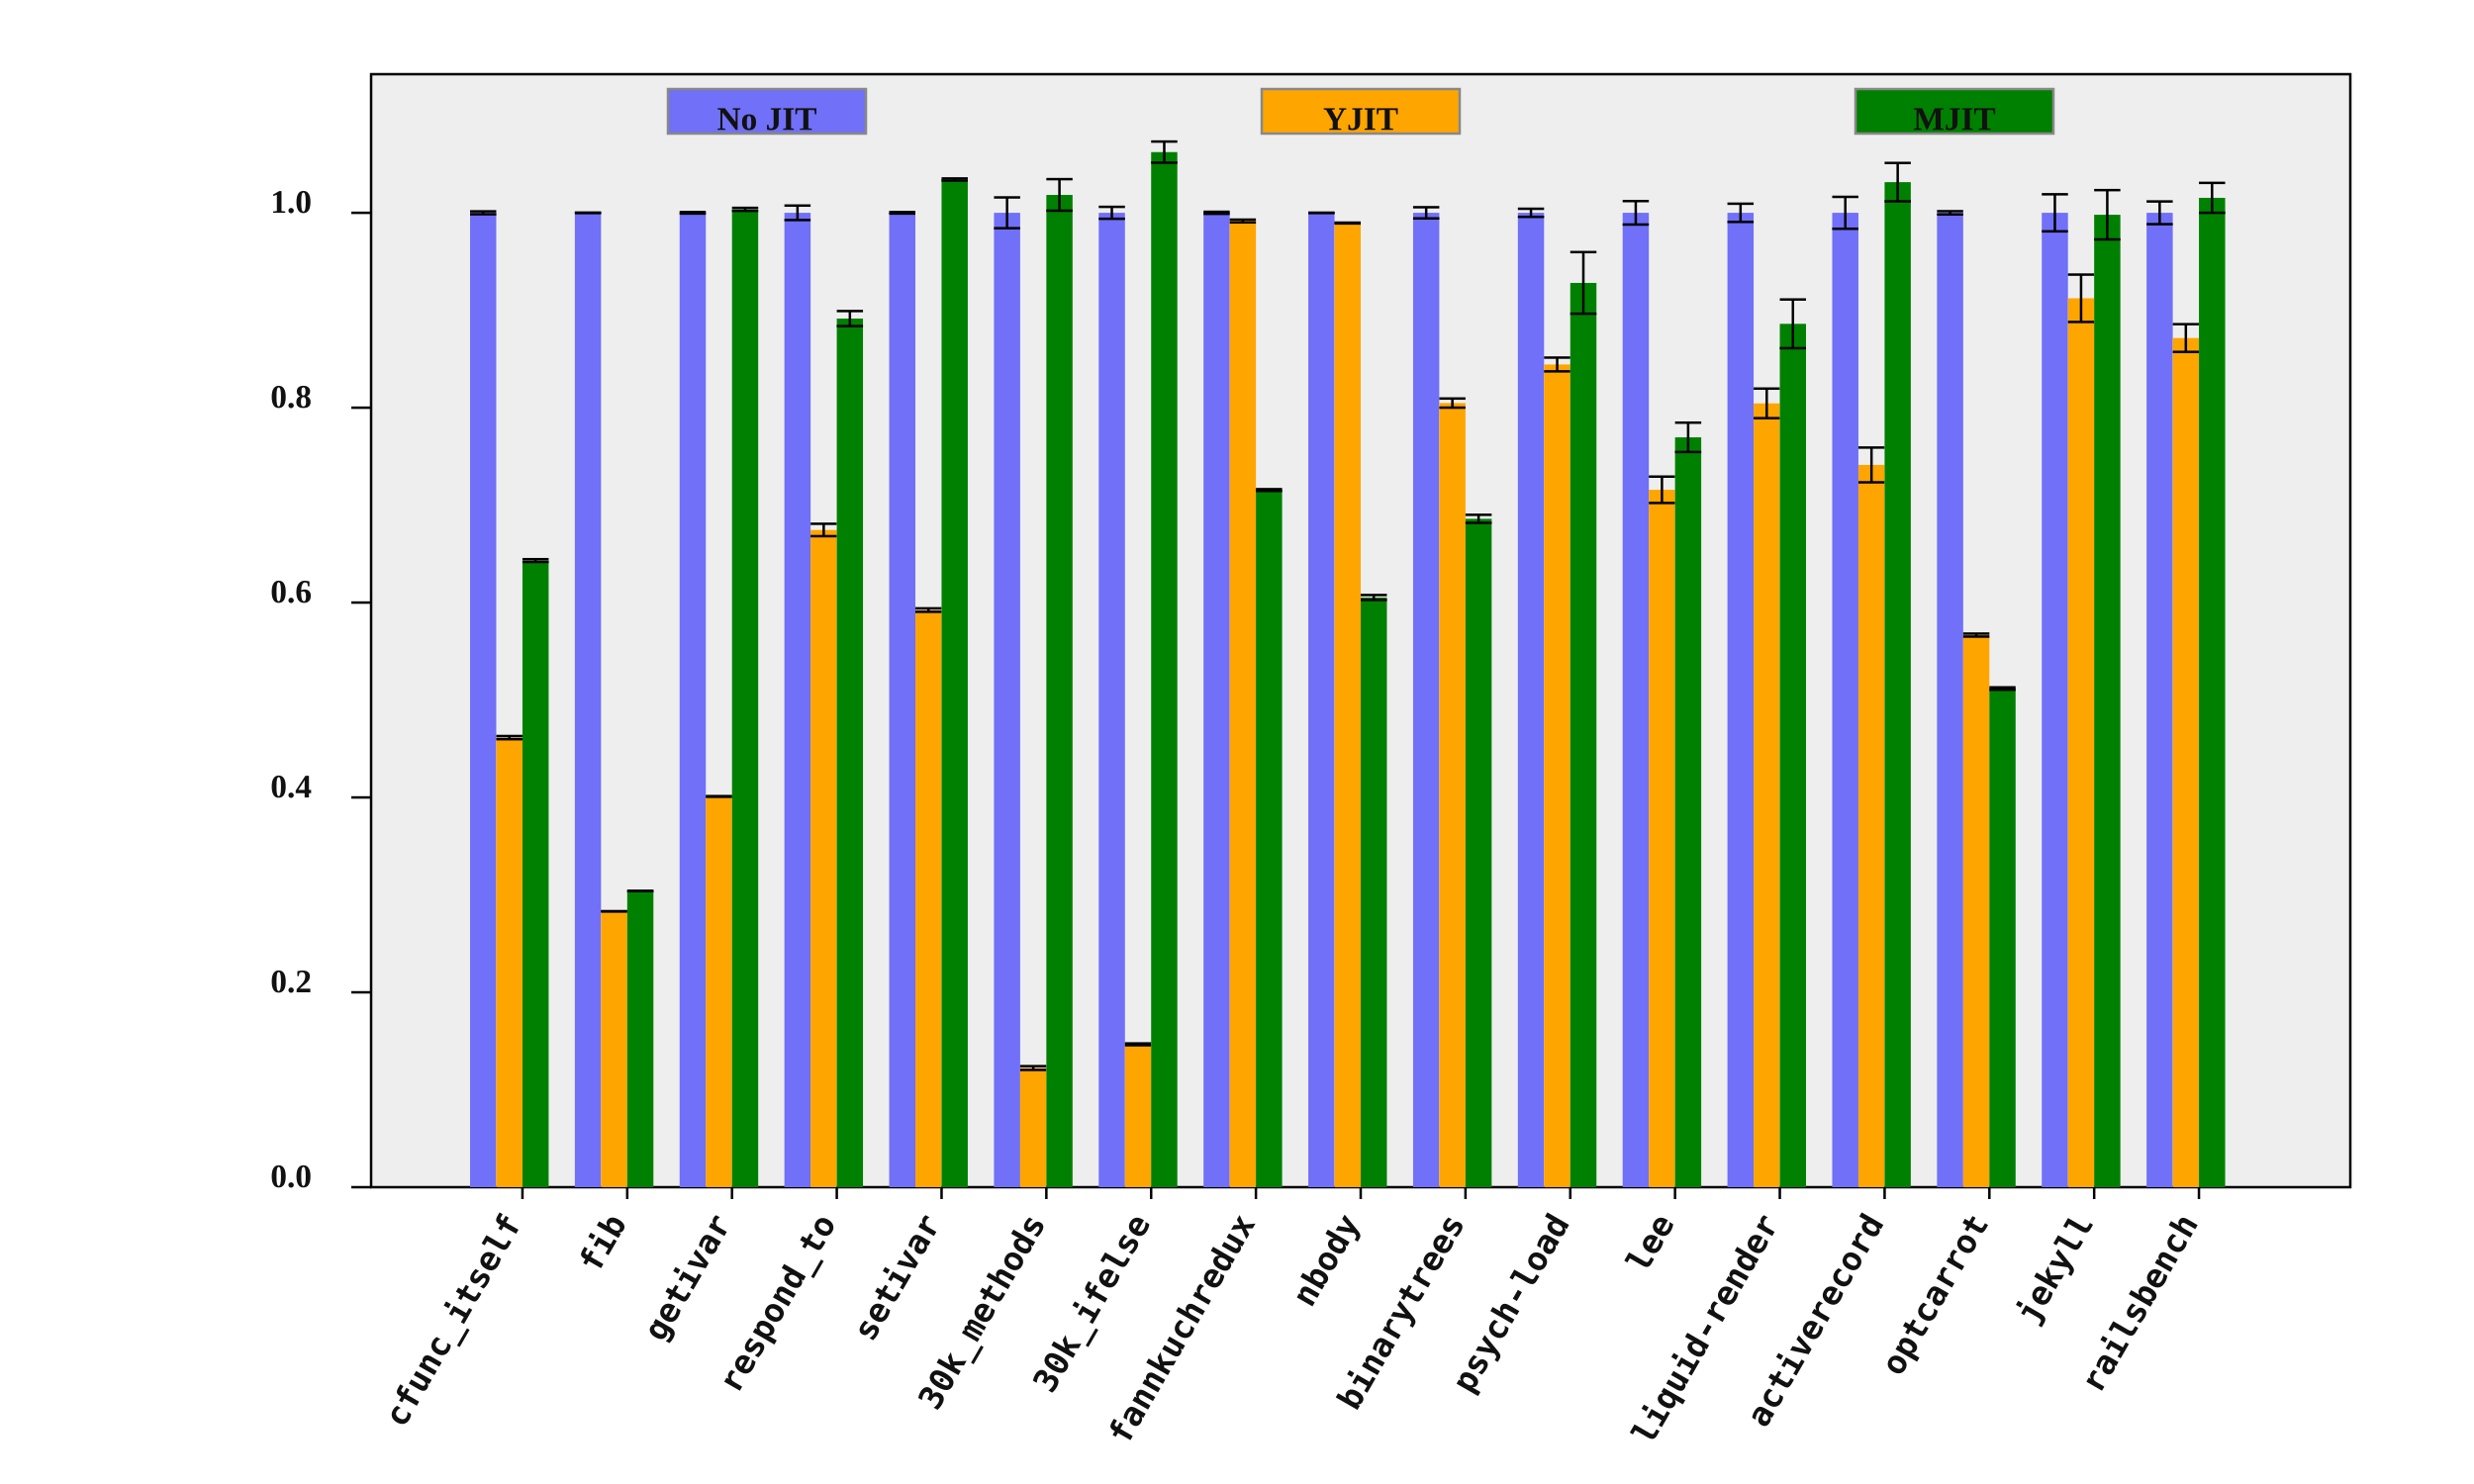
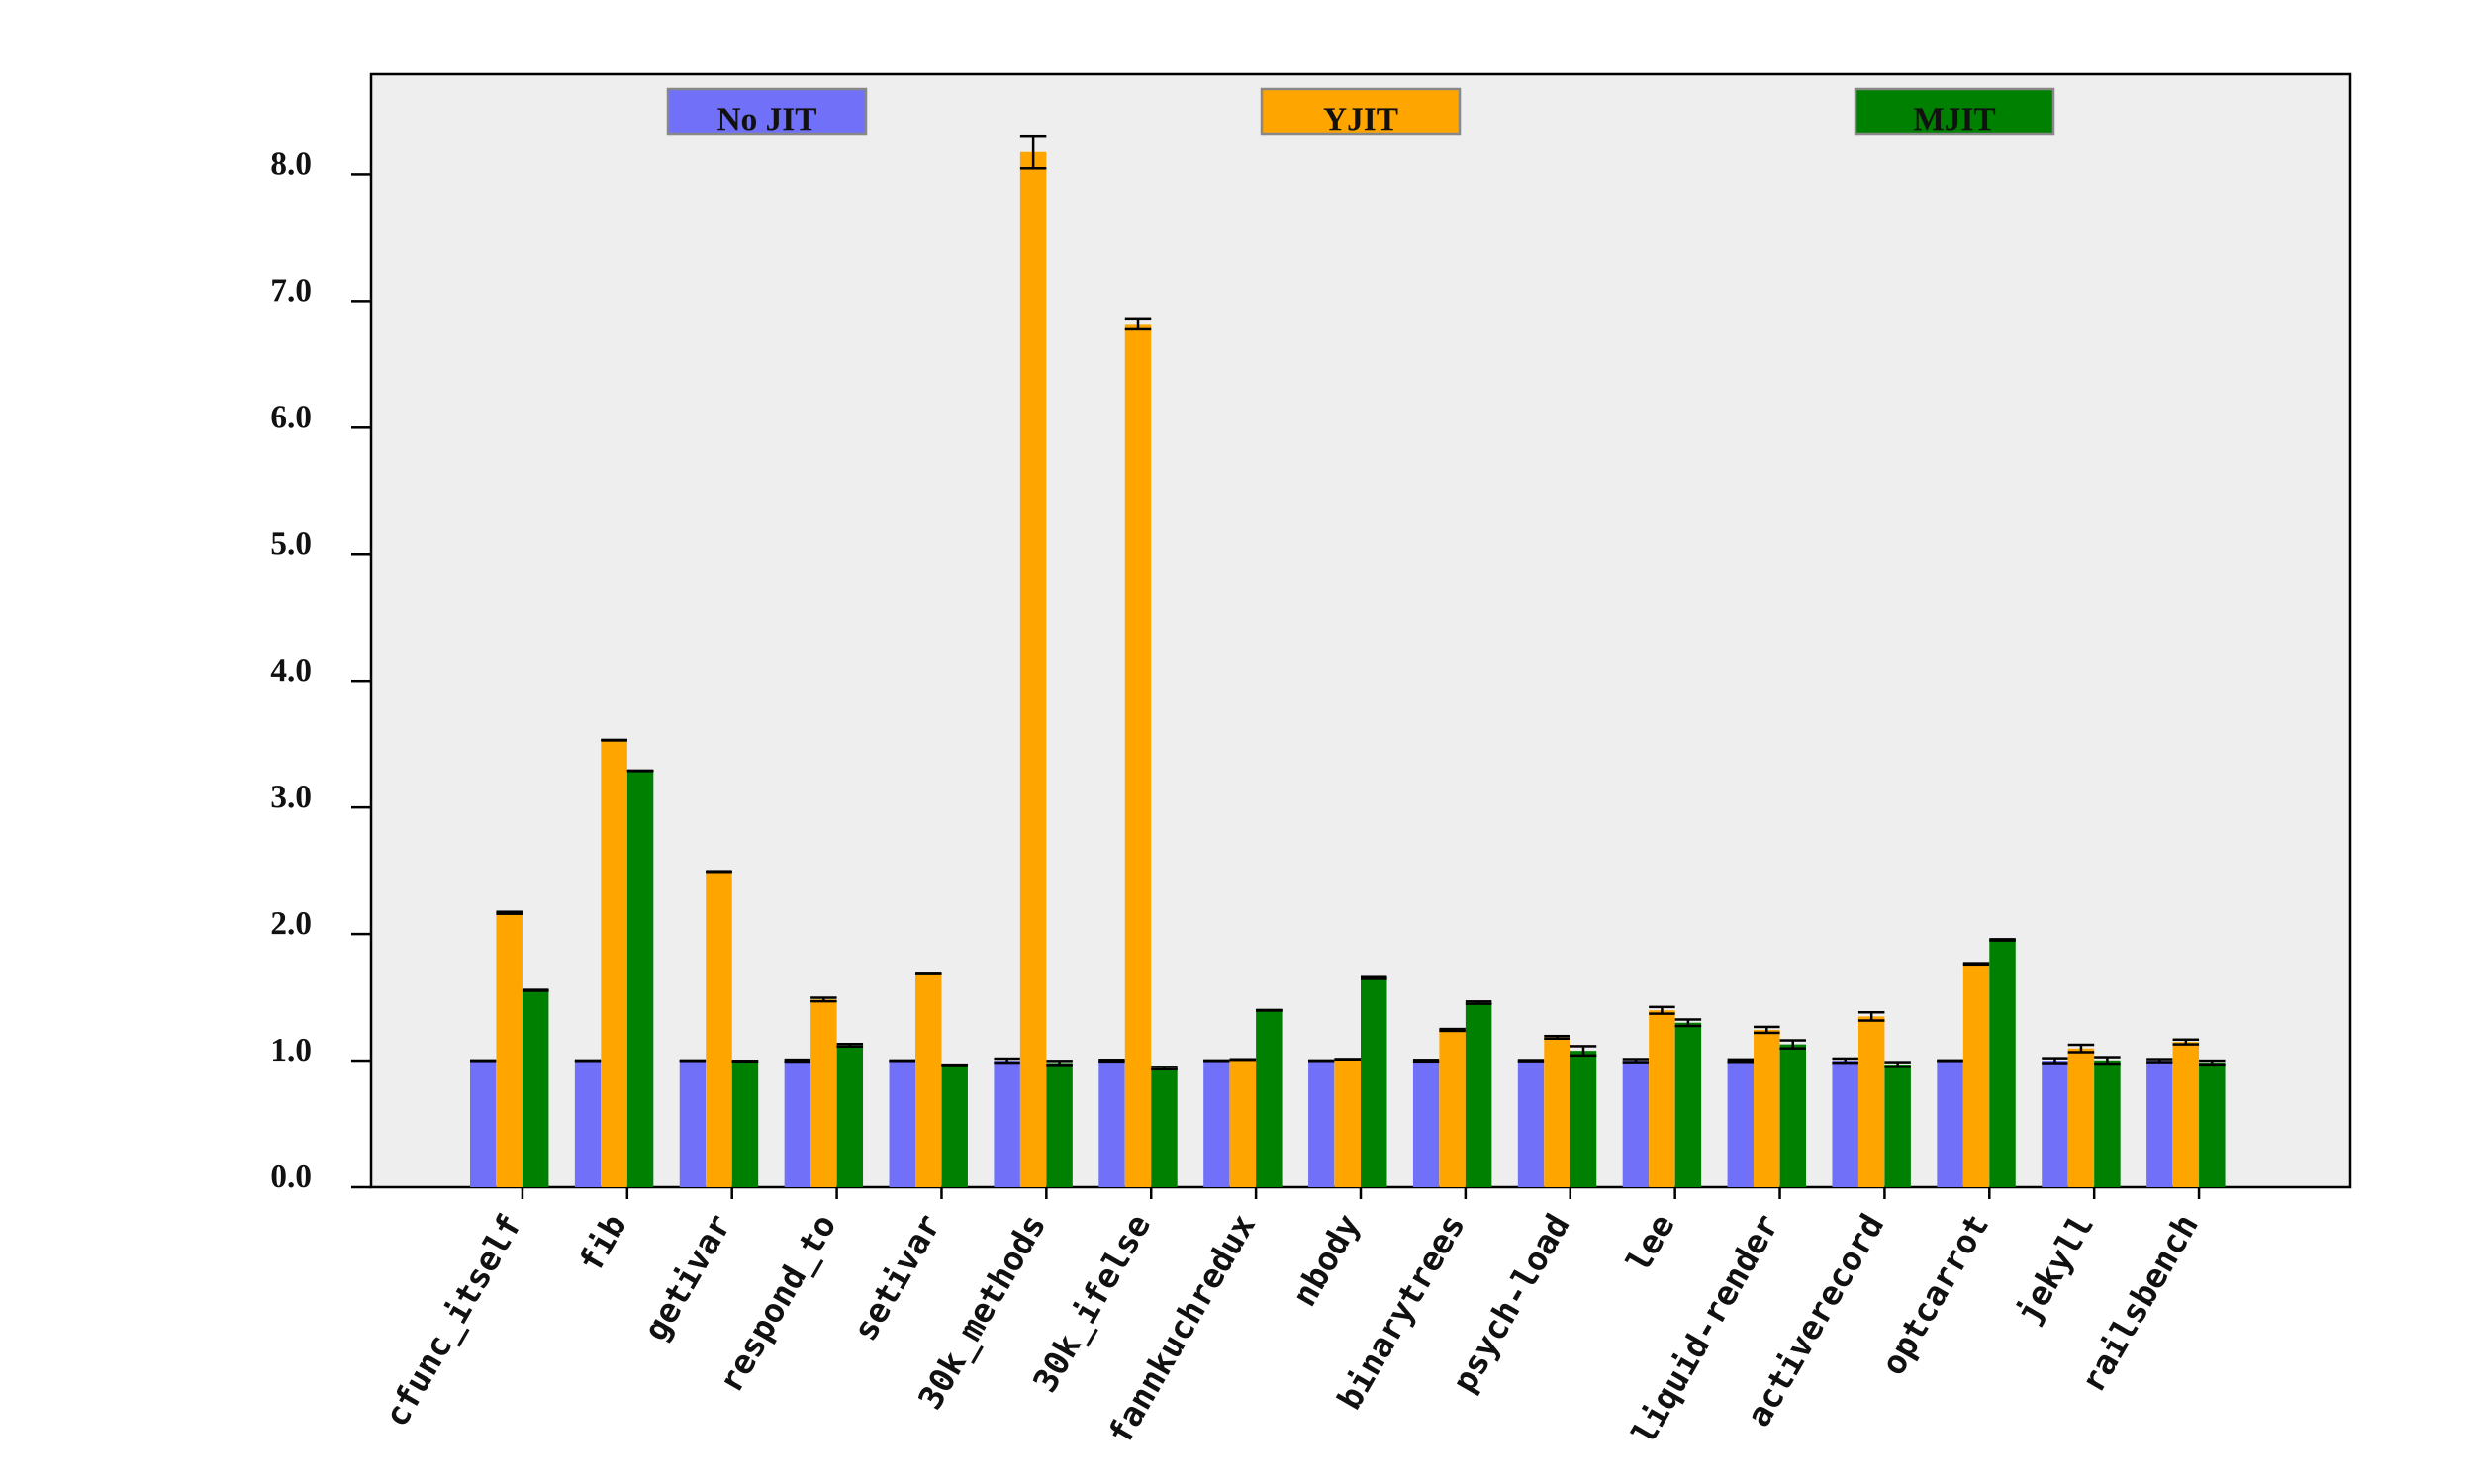
<svg xmlns="http://www.w3.org/2000/svg" viewBox="0 0 1000 600" width="100%" height="100%">
  <rect x="150.0" y="30.0" width="800" height="450.0" stroke="#000" fill="#EEE" />
  <line x1="142.0" y1="480.0" x2="150.0" y2="480.0" stroke="#000" />
  <text x="126.0" y="480.0" text-anchor="end" font-weight="bold" font-size="small" fill="#111">
0.0
</text>
-   <line x1="142.0" y1="401.208" x2="150.0" y2="401.208" stroke="#000" />
-   <text x="126.0" y="401.208" text-anchor="end" font-weight="bold" font-size="small" fill="#111">
- 0.2
- </text>
-   <line x1="142.0" y1="322.417" x2="150.0" y2="322.417" stroke="#000" />
-   <text x="126.0" y="322.417" text-anchor="end" font-weight="bold" font-size="small" fill="#111">
- 0.4
- </text>
-   <line x1="142.0" y1="243.625" x2="150.0" y2="243.625" stroke="#000" />
-   <text x="126.0" y="243.625" text-anchor="end" font-weight="bold" font-size="small" fill="#111">
- 0.6
- </text>
-   <line x1="142.0" y1="164.833" x2="150.0" y2="164.833" stroke="#000" />
-   <text x="126.0" y="164.833" text-anchor="end" font-weight="bold" font-size="small" fill="#111">
- 0.8
- </text>
-   <line x1="142.0" y1="86.042" x2="150.0" y2="86.042" stroke="#000" />
-   <text x="126.0" y="86.042" text-anchor="end" font-weight="bold" font-size="small" fill="#111">
+   <line x1="142.0" y1="428.821" x2="150.0" y2="428.821" stroke="#000" />
+   <text x="126.0" y="428.821" text-anchor="end" font-weight="bold" font-size="small" fill="#111">
1.0
+ </text>
+   <line x1="142.0" y1="377.642" x2="150.0" y2="377.642" stroke="#000" />
+   <text x="126.0" y="377.642" text-anchor="end" font-weight="bold" font-size="small" fill="#111">
+ 2.0
+ </text>
+   <line x1="142.0" y1="326.463" x2="150.0" y2="326.463" stroke="#000" />
+   <text x="126.0" y="326.463" text-anchor="end" font-weight="bold" font-size="small" fill="#111">
+ 3.0
+ </text>
+   <line x1="142.0" y1="275.284" x2="150.0" y2="275.284" stroke="#000" />
+   <text x="126.0" y="275.284" text-anchor="end" font-weight="bold" font-size="small" fill="#111">
+ 4.0
+ </text>
+   <line x1="142.0" y1="224.105" x2="150.0" y2="224.105" stroke="#000" />
+   <text x="126.0" y="224.105" text-anchor="end" font-weight="bold" font-size="small" fill="#111">
+ 5.0
+ </text>
+   <line x1="142.0" y1="172.925" x2="150.0" y2="172.925" stroke="#000" />
+   <text x="126.0" y="172.925" text-anchor="end" font-weight="bold" font-size="small" fill="#111">
+ 6.0
+ </text>
+   <line x1="142.0" y1="121.746" x2="150.0" y2="121.746" stroke="#000" />
+   <text x="126.0" y="121.746" text-anchor="end" font-weight="bold" font-size="small" fill="#111">
+ 7.0
+ </text>
+   <line x1="142.0" y1="70.567" x2="150.0" y2="70.567" stroke="#000" />
+   <text x="126.0" y="70.567" text-anchor="end" font-weight="bold" font-size="small" fill="#111">
+ 8.0
</text>
  <rect x="270.0" y="36" width="80.0" height="18.0" fill="#7070f8" stroke="#888" />
  <text x="310.0" y="52.5" font-size="small" text-anchor="middle" font-weight="bold" fill="#111">
No JIT
</text>
  <rect x="510.0" y="36" width="80.0" height="18.0" fill="orange" stroke="#888" />
  <text x="550.0" y="52.5" font-size="small" text-anchor="middle" font-weight="bold" fill="#111">
YJIT
</text>
  <rect x="750.0" y="36" width="80.0" height="18.0" fill="green" stroke="#888" />
  <text x="790.0" y="52.5" font-size="small" text-anchor="middle" font-weight="bold" fill="#111">
MJIT
</text>
-   <rect x="190.0" y="86.042" width="10.588" height="393.958" fill="#7070f8" />
-   <line x1="190.0" y1="85.451" x2="200.588" y2="85.451" stroke="#000" />
-   <line x1="190.0" y1="86.632" x2="200.588" y2="86.632" stroke="#000" />
-   <line x1="195.294" y1="85.451" x2="195.294" y2="86.632" stroke="#000" />
-   <rect x="200.588" y="298.23" width="10.588" height="181.77" fill="orange" />
-   <line x1="200.588" y1="297.589" x2="211.176" y2="297.589" stroke="#000" />
-   <line x1="200.588" y1="298.872" x2="211.176" y2="298.872" stroke="#000" />
-   <line x1="205.882" y1="297.589" x2="205.882" y2="298.872" stroke="#000" />
-   <rect x="211.176" y="226.648" width="10.588" height="253.352" fill="green" />
-   <line x1="211.176" y1="226.084" x2="221.765" y2="226.084" stroke="#000" />
-   <line x1="211.176" y1="227.211" x2="221.765" y2="227.211" stroke="#000" />
-   <line x1="216.471" y1="226.084" x2="216.471" y2="227.211" stroke="#000" />
+   <rect x="190.0" y="428.821" width="10.588" height="51.179" fill="#7070f8" />
+   <line x1="190.0" y1="428.744" x2="200.588" y2="428.744" stroke="#000" />
+   <line x1="190.0" y1="428.898" x2="200.588" y2="428.898" stroke="#000" />
+   <line x1="195.294" y1="428.744" x2="195.294" y2="428.898" stroke="#000" />
+   <rect x="200.588" y="369.077" width="10.588" height="110.923" fill="orange" />
+   <line x1="200.588" y1="368.685" x2="211.176" y2="368.685" stroke="#000" />
+   <line x1="200.588" y1="369.469" x2="211.176" y2="369.469" stroke="#000" />
+   <line x1="205.882" y1="368.685" x2="205.882" y2="369.469" stroke="#000" />
+   <rect x="211.176" y="400.417" width="10.588" height="79.583" fill="green" />
+   <line x1="211.176" y1="400.24" x2="221.765" y2="400.24" stroke="#000" />
+   <line x1="211.176" y1="400.594" x2="221.765" y2="400.594" stroke="#000" />
+   <line x1="216.471" y1="400.24" x2="216.471" y2="400.594" stroke="#000" />
  <line x1="211.176" y1="480.0" x2="211.176" y2="484.8" stroke="#000" />
  <text x="211.176" y="494.4" fill="#111" font-size="small" font-family="monospace" font-weight="bold" text-anchor="end" transform="rotate(-60, 211.1765, 494.4)">
cfunc_itself
</text>
-   <rect x="232.353" y="86.042" width="10.588" height="393.958" fill="#7070f8" />
-   <line x1="232.353" y1="85.949" x2="242.941" y2="85.949" stroke="#000" />
-   <line x1="232.353" y1="86.134" x2="242.941" y2="86.134" stroke="#000" />
-   <line x1="237.647" y1="85.949" x2="237.647" y2="86.134" stroke="#000" />
-   <rect x="242.941" y="368.445" width="10.588" height="111.555" fill="orange" />
-   <line x1="242.941" y1="368.392" x2="253.529" y2="368.392" stroke="#000" />
-   <line x1="242.941" y1="368.498" x2="253.529" y2="368.498" stroke="#000" />
-   <line x1="248.235" y1="368.392" x2="248.235" y2="368.498" stroke="#000" />
-   <rect x="253.529" y="360.249" width="10.588" height="119.751" fill="green" />
-   <line x1="253.529" y1="360.207" x2="264.118" y2="360.207" stroke="#000" />
-   <line x1="253.529" y1="360.29" x2="264.118" y2="360.29" stroke="#000" />
-   <line x1="258.824" y1="360.207" x2="258.824" y2="360.29" stroke="#000" />
+   <rect x="232.353" y="428.821" width="10.588" height="51.179" fill="#7070f8" />
+   <line x1="232.353" y1="428.809" x2="242.941" y2="428.809" stroke="#000" />
+   <line x1="232.353" y1="428.833" x2="242.941" y2="428.833" stroke="#000" />
+   <line x1="237.647" y1="428.809" x2="237.647" y2="428.833" stroke="#000" />
+   <rect x="242.941" y="299.26" width="10.588" height="180.74" fill="orange" />
+   <line x1="242.941" y1="299.174" x2="253.529" y2="299.174" stroke="#000" />
+   <line x1="242.941" y1="299.347" x2="253.529" y2="299.347" stroke="#000" />
+   <line x1="248.235" y1="299.174" x2="248.235" y2="299.347" stroke="#000" />
+   <rect x="253.529" y="311.631" width="10.588" height="168.369" fill="green" />
+   <line x1="253.529" y1="311.572" x2="264.118" y2="311.572" stroke="#000" />
+   <line x1="253.529" y1="311.689" x2="264.118" y2="311.689" stroke="#000" />
+   <line x1="258.824" y1="311.572" x2="258.824" y2="311.689" stroke="#000" />
  <line x1="253.529" y1="480.0" x2="253.529" y2="484.8" stroke="#000" />
  <text x="253.529" y="494.4" fill="#111" font-size="small" font-family="monospace" font-weight="bold" text-anchor="end" transform="rotate(-60, 253.5294, 494.4)">
fib
</text>
-   <rect x="274.706" y="86.042" width="10.588" height="393.958" fill="#7070f8" />
-   <line x1="274.706" y1="85.733" x2="285.294" y2="85.733" stroke="#000" />
-   <line x1="274.706" y1="86.35" x2="285.294" y2="86.35" stroke="#000" />
-   <line x1="280.0" y1="85.733" x2="280.0" y2="86.35" stroke="#000" />
-   <rect x="285.294" y="322.013" width="10.588" height="157.987" fill="orange" />
-   <line x1="285.294" y1="321.873" x2="295.882" y2="321.873" stroke="#000" />
-   <line x1="285.294" y1="322.153" x2="295.882" y2="322.153" stroke="#000" />
-   <line x1="290.588" y1="321.873" x2="290.588" y2="322.153" stroke="#000" />
-   <rect x="295.882" y="84.648" width="10.588" height="395.352" fill="green" />
-   <line x1="295.882" y1="84.038" x2="306.471" y2="84.038" stroke="#000" />
-   <line x1="295.882" y1="85.258" x2="306.471" y2="85.258" stroke="#000" />
-   <line x1="301.176" y1="84.038" x2="301.176" y2="85.258" stroke="#000" />
+   <rect x="274.706" y="428.821" width="10.588" height="51.179" fill="#7070f8" />
+   <line x1="274.706" y1="428.781" x2="285.294" y2="428.781" stroke="#000" />
+   <line x1="274.706" y1="428.861" x2="285.294" y2="428.861" stroke="#000" />
+   <line x1="280.0" y1="428.781" x2="280.0" y2="428.861" stroke="#000" />
+   <rect x="285.294" y="352.379" width="10.588" height="127.621" fill="orange" />
+   <line x1="285.294" y1="352.266" x2="295.882" y2="352.266" stroke="#000" />
+   <line x1="285.294" y1="352.492" x2="295.882" y2="352.492" stroke="#000" />
+   <line x1="290.588" y1="352.266" x2="290.588" y2="352.492" stroke="#000" />
+   <rect x="295.882" y="429.001" width="10.588" height="50.999" fill="green" />
+   <line x1="295.882" y1="428.923" x2="306.471" y2="428.923" stroke="#000" />
+   <line x1="295.882" y1="429.08" x2="306.471" y2="429.08" stroke="#000" />
+   <line x1="301.176" y1="428.923" x2="301.176" y2="429.08" stroke="#000" />
  <line x1="295.882" y1="480.0" x2="295.882" y2="484.8" stroke="#000" />
  <text x="295.882" y="494.4" fill="#111" font-size="small" font-family="monospace" font-weight="bold" text-anchor="end" transform="rotate(-60, 295.8824, 494.4)">
getivar
</text>
-   <rect x="317.059" y="86.042" width="10.588" height="393.958" fill="#7070f8" />
-   <line x1="317.059" y1="83.113" x2="327.647" y2="83.113" stroke="#000" />
-   <line x1="317.059" y1="88.97" x2="327.647" y2="88.97" stroke="#000" />
-   <line x1="322.353" y1="83.113" x2="322.353" y2="88.97" stroke="#000" />
-   <rect x="327.647" y="214.274" width="10.588" height="265.726" fill="orange" />
-   <line x1="327.647" y1="211.768" x2="338.235" y2="211.768" stroke="#000" />
-   <line x1="327.647" y1="216.78" x2="338.235" y2="216.78" stroke="#000" />
-   <line x1="332.941" y1="211.768" x2="332.941" y2="216.78" stroke="#000" />
-   <rect x="338.235" y="128.799" width="10.588" height="351.201" fill="green" />
-   <line x1="338.235" y1="125.763" x2="348.824" y2="125.763" stroke="#000" />
-   <line x1="338.235" y1="131.834" x2="348.824" y2="131.834" stroke="#000" />
-   <line x1="343.529" y1="125.763" x2="343.529" y2="131.834" stroke="#000" />
+   <rect x="317.059" y="428.821" width="10.588" height="51.179" fill="#7070f8" />
+   <line x1="317.059" y1="428.44" x2="327.647" y2="428.44" stroke="#000" />
+   <line x1="317.059" y1="429.201" x2="327.647" y2="429.201" stroke="#000" />
+   <line x1="322.353" y1="428.44" x2="322.353" y2="429.201" stroke="#000" />
+   <rect x="327.647" y="404.123" width="10.588" height="75.877" fill="orange" />
+   <line x1="327.647" y1="403.408" x2="338.235" y2="403.408" stroke="#000" />
+   <line x1="327.647" y1="404.839" x2="338.235" y2="404.839" stroke="#000" />
+   <line x1="332.941" y1="403.408" x2="332.941" y2="404.839" stroke="#000" />
+   <rect x="338.235" y="422.59" width="10.588" height="57.41" fill="green" />
+   <line x1="338.235" y1="422.094" x2="348.824" y2="422.094" stroke="#000" />
+   <line x1="338.235" y1="423.086" x2="348.824" y2="423.086" stroke="#000" />
+   <line x1="343.529" y1="422.094" x2="343.529" y2="423.086" stroke="#000" />
  <line x1="338.235" y1="480.0" x2="338.235" y2="484.8" stroke="#000" />
  <text x="338.235" y="494.4" fill="#111" font-size="small" font-family="monospace" font-weight="bold" text-anchor="end" transform="rotate(-60, 338.2353, 494.4)">
respond_to
</text>
-   <rect x="359.412" y="86.042" width="10.588" height="393.958" fill="#7070f8" />
-   <line x1="359.412" y1="85.74" x2="370" y2="85.74" stroke="#000" />
-   <line x1="359.412" y1="86.343" x2="370" y2="86.343" stroke="#000" />
-   <line x1="364.706" y1="85.74" x2="364.706" y2="86.343" stroke="#000" />
-   <rect x="370" y="246.662" width="10.588" height="233.338" fill="orange" />
-   <line x1="370" y1="245.96" x2="380.588" y2="245.96" stroke="#000" />
-   <line x1="370" y1="247.364" x2="380.588" y2="247.364" stroke="#000" />
-   <line x1="375.294" y1="245.96" x2="375.294" y2="247.364" stroke="#000" />
-   <rect x="380.588" y="72.586" width="10.588" height="407.414" fill="green" />
-   <line x1="380.588" y1="72.152" x2="391.176" y2="72.152" stroke="#000" />
-   <line x1="380.588" y1="73.02" x2="391.176" y2="73.02" stroke="#000" />
-   <line x1="385.882" y1="72.152" x2="385.882" y2="73.02" stroke="#000" />
+   <rect x="359.412" y="428.821" width="10.588" height="51.179" fill="#7070f8" />
+   <line x1="359.412" y1="428.782" x2="370" y2="428.782" stroke="#000" />
+   <line x1="359.412" y1="428.86" x2="370" y2="428.86" stroke="#000" />
+   <line x1="364.706" y1="428.782" x2="364.706" y2="428.86" stroke="#000" />
+   <rect x="370" y="393.591" width="10.588" height="86.409" fill="orange" />
+   <line x1="370" y1="393.331" x2="380.588" y2="393.331" stroke="#000" />
+   <line x1="370" y1="393.851" x2="380.588" y2="393.851" stroke="#000" />
+   <line x1="375.294" y1="393.331" x2="375.294" y2="393.851" stroke="#000" />
+   <rect x="380.588" y="430.511" width="10.588" height="49.489" fill="green" />
+   <line x1="380.588" y1="430.458" x2="391.176" y2="430.458" stroke="#000" />
+   <line x1="380.588" y1="430.564" x2="391.176" y2="430.564" stroke="#000" />
+   <line x1="385.882" y1="430.458" x2="385.882" y2="430.564" stroke="#000" />
  <line x1="380.588" y1="480.0" x2="380.588" y2="484.8" stroke="#000" />
  <text x="380.588" y="494.4" fill="#111" font-size="small" font-family="monospace" font-weight="bold" text-anchor="end" transform="rotate(-60, 380.5882, 494.4)">
setivar
</text>
-   <rect x="401.765" y="86.042" width="10.588" height="393.958" fill="#7070f8" />
-   <line x1="401.765" y1="79.815" x2="412.353" y2="79.815" stroke="#000" />
-   <line x1="401.765" y1="92.268" x2="412.353" y2="92.268" stroke="#000" />
-   <line x1="407.059" y1="79.815" x2="407.059" y2="92.268" stroke="#000" />
-   <rect x="412.353" y="431.822" width="10.588" height="48.178" fill="orange" />
-   <line x1="412.353" y1="431.061" x2="422.941" y2="431.061" stroke="#000" />
-   <line x1="412.353" y1="432.584" x2="422.941" y2="432.584" stroke="#000" />
-   <line x1="417.647" y1="431.061" x2="417.647" y2="432.584" stroke="#000" />
-   <rect x="422.941" y="78.813" width="10.588" height="401.187" fill="green" />
-   <line x1="422.941" y1="72.433" x2="433.529" y2="72.433" stroke="#000" />
-   <line x1="422.941" y1="85.192" x2="433.529" y2="85.192" stroke="#000" />
-   <line x1="428.235" y1="72.433" x2="428.235" y2="85.192" stroke="#000" />
+   <rect x="401.765" y="428.821" width="10.588" height="51.179" fill="#7070f8" />
+   <line x1="401.765" y1="428.012" x2="412.353" y2="428.012" stroke="#000" />
+   <line x1="401.765" y1="429.63" x2="412.353" y2="429.63" stroke="#000" />
+   <line x1="407.059" y1="428.012" x2="407.059" y2="429.63" stroke="#000" />
+   <rect x="412.353" y="61.5" width="10.588" height="418.5" fill="orange" />
+   <line x1="412.353" y1="54.886" x2="422.941" y2="54.886" stroke="#000" />
+   <line x1="412.353" y1="68.114" x2="422.941" y2="68.114" stroke="#000" />
+   <line x1="417.647" y1="54.886" x2="417.647" y2="68.114" stroke="#000" />
+   <rect x="422.941" y="429.743" width="10.588" height="50.257" fill="green" />
+   <line x1="422.941" y1="428.944" x2="433.529" y2="428.944" stroke="#000" />
+   <line x1="422.941" y1="430.542" x2="433.529" y2="430.542" stroke="#000" />
+   <line x1="428.235" y1="428.944" x2="428.235" y2="430.542" stroke="#000" />
  <line x1="422.941" y1="480.0" x2="422.941" y2="484.8" stroke="#000" />
  <text x="422.941" y="494.4" fill="#111" font-size="small" font-family="monospace" font-weight="bold" text-anchor="end" transform="rotate(-60, 422.9412, 494.4)">
30k_methods
</text>
-   <rect x="444.118" y="86.042" width="10.588" height="393.958" fill="#7070f8" />
-   <line x1="444.118" y1="83.629" x2="454.706" y2="83.629" stroke="#000" />
-   <line x1="444.118" y1="88.454" x2="454.706" y2="88.454" stroke="#000" />
-   <line x1="449.412" y1="83.629" x2="449.412" y2="88.454" stroke="#000" />
-   <rect x="454.706" y="422.236" width="10.588" height="57.764" fill="orange" />
-   <line x1="454.706" y1="421.868" x2="465.294" y2="421.868" stroke="#000" />
-   <line x1="454.706" y1="422.604" x2="465.294" y2="422.604" stroke="#000" />
-   <line x1="460" y1="421.868" x2="460" y2="422.604" stroke="#000" />
-   <rect x="465.294" y="61.5" width="10.588" height="418.5" fill="green" />
-   <line x1="465.294" y1="57.229" x2="475.882" y2="57.229" stroke="#000" />
-   <line x1="465.294" y1="65.771" x2="475.882" y2="65.771" stroke="#000" />
-   <line x1="470.588" y1="57.229" x2="470.588" y2="65.771" stroke="#000" />
+   <rect x="444.118" y="428.821" width="10.588" height="51.179" fill="#7070f8" />
+   <line x1="444.118" y1="428.508" x2="454.706" y2="428.508" stroke="#000" />
+   <line x1="444.118" y1="429.134" x2="454.706" y2="429.134" stroke="#000" />
+   <line x1="449.412" y1="428.508" x2="449.412" y2="429.134" stroke="#000" />
+   <rect x="454.706" y="130.951" width="10.588" height="349.049" fill="orange" />
+   <line x1="454.706" y1="128.73" x2="465.294" y2="128.73" stroke="#000" />
+   <line x1="454.706" y1="133.173" x2="465.294" y2="133.173" stroke="#000" />
+   <line x1="460" y1="128.73" x2="460" y2="133.173" stroke="#000" />
+   <rect x="465.294" y="431.822" width="10.588" height="48.178" fill="green" />
+   <line x1="465.294" y1="431.33" x2="475.882" y2="431.33" stroke="#000" />
+   <line x1="465.294" y1="432.314" x2="475.882" y2="432.314" stroke="#000" />
+   <line x1="470.588" y1="431.33" x2="470.588" y2="432.314" stroke="#000" />
  <line x1="465.294" y1="480.0" x2="465.294" y2="484.8" stroke="#000" />
  <text x="465.294" y="494.4" fill="#111" font-size="small" font-family="monospace" font-weight="bold" text-anchor="end" transform="rotate(-60, 465.2941, 494.4)">
30k_ifelse
</text>
-   <rect x="486.471" y="86.042" width="10.588" height="393.958" fill="#7070f8" />
-   <line x1="486.471" y1="85.623" x2="497.059" y2="85.623" stroke="#000" />
-   <line x1="486.471" y1="86.46" x2="497.059" y2="86.46" stroke="#000" />
-   <line x1="491.765" y1="85.623" x2="491.765" y2="86.46" stroke="#000" />
-   <rect x="497.059" y="89.354" width="10.588" height="390.646" fill="orange" />
-   <line x1="497.059" y1="88.794" x2="507.647" y2="88.794" stroke="#000" />
-   <line x1="497.059" y1="89.914" x2="507.647" y2="89.914" stroke="#000" />
-   <line x1="502.353" y1="88.794" x2="502.353" y2="89.914" stroke="#000" />
-   <rect x="507.647" y="198.138" width="10.588" height="281.862" fill="green" />
-   <line x1="507.647" y1="197.769" x2="518.235" y2="197.769" stroke="#000" />
-   <line x1="507.647" y1="198.508" x2="518.235" y2="198.508" stroke="#000" />
-   <line x1="512.941" y1="197.769" x2="512.941" y2="198.508" stroke="#000" />
+   <rect x="486.471" y="428.821" width="10.588" height="51.179" fill="#7070f8" />
+   <line x1="486.471" y1="428.767" x2="497.059" y2="428.767" stroke="#000" />
+   <line x1="486.471" y1="428.875" x2="497.059" y2="428.875" stroke="#000" />
+   <line x1="491.765" y1="428.767" x2="491.765" y2="428.875" stroke="#000" />
+   <rect x="497.059" y="428.387" width="10.588" height="51.613" fill="orange" />
+   <line x1="497.059" y1="428.313" x2="507.647" y2="428.313" stroke="#000" />
+   <line x1="497.059" y1="428.461" x2="507.647" y2="428.461" stroke="#000" />
+   <line x1="502.353" y1="428.313" x2="502.353" y2="428.461" stroke="#000" />
+   <rect x="507.647" y="408.467" width="10.588" height="71.533" fill="green" />
+   <line x1="507.647" y1="408.373" x2="518.235" y2="408.373" stroke="#000" />
+   <line x1="507.647" y1="408.561" x2="518.235" y2="408.561" stroke="#000" />
+   <line x1="512.941" y1="408.373" x2="512.941" y2="408.561" stroke="#000" />
  <line x1="507.647" y1="480.0" x2="507.647" y2="484.8" stroke="#000" />
  <text x="507.647" y="494.4" fill="#111" font-size="small" font-family="monospace" font-weight="bold" text-anchor="end" transform="rotate(-60, 507.6471, 494.4)">
fannkuchredux
</text>
-   <rect x="528.824" y="86.042" width="10.588" height="393.958" fill="#7070f8" />
-   <line x1="528.824" y1="85.979" x2="539.412" y2="85.979" stroke="#000" />
-   <line x1="528.824" y1="86.104" x2="539.412" y2="86.104" stroke="#000" />
-   <line x1="534.118" y1="85.979" x2="534.118" y2="86.104" stroke="#000" />
-   <rect x="539.412" y="90.18" width="10.588" height="389.82" fill="orange" />
-   <line x1="539.412" y1="90.009" x2="550.0" y2="90.009" stroke="#000" />
-   <line x1="539.412" y1="90.351" x2="550.0" y2="90.351" stroke="#000" />
-   <line x1="544.706" y1="90.009" x2="544.706" y2="90.351" stroke="#000" />
-   <rect x="550" y="241.58" width="10.588" height="238.42" fill="green" />
-   <line x1="550" y1="240.577" x2="560.588" y2="240.577" stroke="#000" />
-   <line x1="550" y1="242.584" x2="560.588" y2="242.584" stroke="#000" />
-   <line x1="555.294" y1="240.577" x2="555.294" y2="242.584" stroke="#000" />
+   <rect x="528.824" y="428.821" width="10.588" height="51.179" fill="#7070f8" />
+   <line x1="528.824" y1="428.813" x2="539.412" y2="428.813" stroke="#000" />
+   <line x1="528.824" y1="428.829" x2="539.412" y2="428.829" stroke="#000" />
+   <line x1="534.118" y1="428.813" x2="534.118" y2="428.829" stroke="#000" />
+   <rect x="539.412" y="428.278" width="10.588" height="51.722" fill="orange" />
+   <line x1="539.412" y1="428.255" x2="550.0" y2="428.255" stroke="#000" />
+   <line x1="539.412" y1="428.3" x2="550.0" y2="428.3" stroke="#000" />
+   <line x1="544.706" y1="428.255" x2="544.706" y2="428.3" stroke="#000" />
+   <rect x="550" y="395.433" width="10.588" height="84.567" fill="green" />
+   <line x1="550" y1="395.077" x2="560.588" y2="395.077" stroke="#000" />
+   <line x1="550" y1="395.789" x2="560.588" y2="395.789" stroke="#000" />
+   <line x1="555.294" y1="395.077" x2="555.294" y2="395.789" stroke="#000" />
  <line x1="550" y1="480.0" x2="550" y2="484.8" stroke="#000" />
  <text x="550" y="494.4" fill="#111" font-size="small" font-family="monospace" font-weight="bold" text-anchor="end" transform="rotate(-60, 550, 494.4)">
nbody
</text>
-   <rect x="571.176" y="86.042" width="10.588" height="393.958" fill="#7070f8" />
-   <line x1="571.176" y1="83.784" x2="581.765" y2="83.784" stroke="#000" />
-   <line x1="571.176" y1="88.299" x2="581.765" y2="88.299" stroke="#000" />
-   <line x1="576.471" y1="83.784" x2="576.471" y2="88.299" stroke="#000" />
-   <rect x="581.765" y="162.97" width="10.588" height="317.03" fill="orange" />
-   <line x1="581.765" y1="161.124" x2="592.353" y2="161.124" stroke="#000" />
-   <line x1="581.765" y1="164.816" x2="592.353" y2="164.816" stroke="#000" />
-   <line x1="587.059" y1="161.124" x2="587.059" y2="164.816" stroke="#000" />
-   <rect x="592.353" y="209.771" width="10.588" height="270.229" fill="green" />
-   <line x1="592.353" y1="208.141" x2="602.941" y2="208.141" stroke="#000" />
-   <line x1="592.353" y1="211.401" x2="602.941" y2="211.401" stroke="#000" />
-   <line x1="597.647" y1="208.141" x2="597.647" y2="211.401" stroke="#000" />
+   <rect x="571.176" y="428.821" width="10.588" height="51.179" fill="#7070f8" />
+   <line x1="571.176" y1="428.528" x2="581.765" y2="428.528" stroke="#000" />
+   <line x1="571.176" y1="429.114" x2="581.765" y2="429.114" stroke="#000" />
+   <line x1="576.471" y1="428.528" x2="576.471" y2="429.114" stroke="#000" />
+   <rect x="581.765" y="416.402" width="10.588" height="63.598" fill="orange" />
+   <line x1="581.765" y1="416.032" x2="592.353" y2="416.032" stroke="#000" />
+   <line x1="581.765" y1="416.773" x2="592.353" y2="416.773" stroke="#000" />
+   <line x1="587.059" y1="416.032" x2="587.059" y2="416.773" stroke="#000" />
+   <rect x="592.353" y="405.388" width="10.588" height="74.612" fill="green" />
+   <line x1="592.353" y1="404.938" x2="602.941" y2="404.938" stroke="#000" />
+   <line x1="592.353" y1="405.838" x2="602.941" y2="405.838" stroke="#000" />
+   <line x1="597.647" y1="404.938" x2="597.647" y2="405.838" stroke="#000" />
  <line x1="592.353" y1="480.0" x2="592.353" y2="484.8" stroke="#000" />
  <text x="592.353" y="494.4" fill="#111" font-size="small" font-family="monospace" font-weight="bold" text-anchor="end" transform="rotate(-60, 592.3529, 494.4)">
binarytrees
</text>
-   <rect x="613.529" y="86.042" width="10.588" height="393.958" fill="#7070f8" />
-   <line x1="613.529" y1="84.403" x2="624.118" y2="84.403" stroke="#000" />
-   <line x1="613.529" y1="87.68" x2="624.118" y2="87.68" stroke="#000" />
-   <line x1="618.824" y1="84.403" x2="618.824" y2="87.68" stroke="#000" />
-   <rect x="624.118" y="147.365" width="10.588" height="332.635" fill="orange" />
-   <line x1="624.118" y1="144.581" x2="634.706" y2="144.581" stroke="#000" />
-   <line x1="624.118" y1="150.149" x2="634.706" y2="150.149" stroke="#000" />
-   <line x1="629.412" y1="144.581" x2="629.412" y2="150.149" stroke="#000" />
-   <rect x="634.706" y="114.383" width="10.588" height="365.617" fill="green" />
-   <line x1="634.706" y1="101.925" x2="645.294" y2="101.925" stroke="#000" />
-   <line x1="634.706" y1="126.841" x2="645.294" y2="126.841" stroke="#000" />
-   <line x1="640" y1="101.925" x2="640" y2="126.841" stroke="#000" />
+   <rect x="613.529" y="428.821" width="10.588" height="51.179" fill="#7070f8" />
+   <line x1="613.529" y1="428.608" x2="624.118" y2="428.608" stroke="#000" />
+   <line x1="613.529" y1="429.034" x2="624.118" y2="429.034" stroke="#000" />
+   <line x1="618.824" y1="428.608" x2="618.824" y2="429.034" stroke="#000" />
+   <rect x="624.118" y="419.386" width="10.588" height="60.614" fill="orange" />
+   <line x1="624.118" y1="418.878" x2="634.706" y2="418.878" stroke="#000" />
+   <line x1="624.118" y1="419.893" x2="634.706" y2="419.893" stroke="#000" />
+   <line x1="629.412" y1="418.878" x2="629.412" y2="419.893" stroke="#000" />
+   <rect x="634.706" y="424.854" width="10.588" height="55.146" fill="green" />
+   <line x1="634.706" y1="422.975" x2="645.294" y2="422.975" stroke="#000" />
+   <line x1="634.706" y1="426.733" x2="645.294" y2="426.733" stroke="#000" />
+   <line x1="640" y1="422.975" x2="640" y2="426.733" stroke="#000" />
  <line x1="634.706" y1="480.0" x2="634.706" y2="484.8" stroke="#000" />
  <text x="634.706" y="494.4" fill="#111" font-size="small" font-family="monospace" font-weight="bold" text-anchor="end" transform="rotate(-60, 634.7059, 494.4)">
psych-load
</text>
-   <rect x="655.882" y="86.042" width="10.588" height="393.958" fill="#7070f8" />
-   <line x1="655.882" y1="81.299" x2="666.471" y2="81.299" stroke="#000" />
-   <line x1="655.882" y1="90.784" x2="666.471" y2="90.784" stroke="#000" />
-   <line x1="661.176" y1="81.299" x2="661.176" y2="90.784" stroke="#000" />
-   <rect x="666.471" y="198.027" width="10.588" height="281.973" fill="orange" />
-   <line x1="666.471" y1="192.698" x2="677.059" y2="192.698" stroke="#000" />
-   <line x1="666.471" y1="203.357" x2="677.059" y2="203.357" stroke="#000" />
-   <line x1="671.765" y1="192.698" x2="671.765" y2="203.357" stroke="#000" />
-   <rect x="677.059" y="176.823" width="10.588" height="303.177" fill="green" />
-   <line x1="677.059" y1="170.886" x2="687.647" y2="170.886" stroke="#000" />
-   <line x1="677.059" y1="182.76" x2="687.647" y2="182.76" stroke="#000" />
-   <line x1="682.353" y1="170.886" x2="682.353" y2="182.76" stroke="#000" />
+   <rect x="655.882" y="428.821" width="10.588" height="51.179" fill="#7070f8" />
+   <line x1="655.882" y1="428.205" x2="666.471" y2="428.205" stroke="#000" />
+   <line x1="655.882" y1="429.437" x2="666.471" y2="429.437" stroke="#000" />
+   <line x1="661.176" y1="428.205" x2="661.176" y2="429.437" stroke="#000" />
+   <rect x="666.471" y="408.495" width="10.588" height="71.505" fill="orange" />
+   <line x1="666.471" y1="407.144" x2="677.059" y2="407.144" stroke="#000" />
+   <line x1="666.471" y1="409.846" x2="677.059" y2="409.846" stroke="#000" />
+   <line x1="671.765" y1="407.144" x2="671.765" y2="409.846" stroke="#000" />
+   <rect x="677.059" y="413.496" width="10.588" height="66.504" fill="green" />
+   <line x1="677.059" y1="412.194" x2="687.647" y2="412.194" stroke="#000" />
+   <line x1="677.059" y1="414.798" x2="687.647" y2="414.798" stroke="#000" />
+   <line x1="682.353" y1="412.194" x2="682.353" y2="414.798" stroke="#000" />
  <line x1="677.059" y1="480.0" x2="677.059" y2="484.8" stroke="#000" />
  <text x="677.059" y="494.4" fill="#111" font-size="small" font-family="monospace" font-weight="bold" text-anchor="end" transform="rotate(-60, 677.0588, 494.4)">
lee
</text>
-   <rect x="698.235" y="86.042" width="10.588" height="393.958" fill="#7070f8" />
-   <line x1="698.235" y1="82.362" x2="708.824" y2="82.362" stroke="#000" />
-   <line x1="698.235" y1="89.721" x2="708.824" y2="89.721" stroke="#000" />
-   <line x1="703.529" y1="82.362" x2="703.529" y2="89.721" stroke="#000" />
-   <rect x="708.824" y="163.089" width="10.588" height="316.911" fill="orange" />
-   <line x1="708.824" y1="157.11" x2="719.412" y2="157.11" stroke="#000" />
-   <line x1="708.824" y1="169.069" x2="719.412" y2="169.069" stroke="#000" />
-   <line x1="714.118" y1="157.11" x2="714.118" y2="169.069" stroke="#000" />
-   <rect x="719.412" y="130.927" width="10.588" height="349.073" fill="green" />
-   <line x1="719.412" y1="121.086" x2="730.0" y2="121.086" stroke="#000" />
-   <line x1="719.412" y1="140.768" x2="730.0" y2="140.768" stroke="#000" />
-   <line x1="724.706" y1="121.086" x2="724.706" y2="140.768" stroke="#000" />
+   <rect x="698.235" y="428.821" width="10.588" height="51.179" fill="#7070f8" />
+   <line x1="698.235" y1="428.343" x2="708.824" y2="428.343" stroke="#000" />
+   <line x1="698.235" y1="429.299" x2="708.824" y2="429.299" stroke="#000" />
+   <line x1="703.529" y1="428.343" x2="703.529" y2="429.299" stroke="#000" />
+   <rect x="708.824" y="416.378" width="10.588" height="63.622" fill="orange" />
+   <line x1="708.824" y1="415.178" x2="719.412" y2="415.178" stroke="#000" />
+   <line x1="708.824" y1="417.578" x2="719.412" y2="417.578" stroke="#000" />
+   <line x1="714.118" y1="415.178" x2="714.118" y2="417.578" stroke="#000" />
+   <rect x="719.412" y="422.24" width="10.588" height="57.76" fill="green" />
+   <line x1="719.412" y1="420.612" x2="730.0" y2="420.612" stroke="#000" />
+   <line x1="719.412" y1="423.868" x2="730.0" y2="423.868" stroke="#000" />
+   <line x1="724.706" y1="420.612" x2="724.706" y2="423.868" stroke="#000" />
  <line x1="719.412" y1="480.0" x2="719.412" y2="484.8" stroke="#000" />
  <text x="719.412" y="494.4" fill="#111" font-size="small" font-family="monospace" font-weight="bold" text-anchor="end" transform="rotate(-60, 719.4118, 494.4)">
liquid-render
</text>
-   <rect x="740.588" y="86.042" width="10.588" height="393.958" fill="#7070f8" />
-   <line x1="740.588" y1="79.594" x2="751.176" y2="79.594" stroke="#000" />
-   <line x1="740.588" y1="92.489" x2="751.176" y2="92.489" stroke="#000" />
-   <line x1="745.882" y1="79.594" x2="745.882" y2="92.489" stroke="#000" />
-   <rect x="751.176" y="187.979" width="10.588" height="292.021" fill="orange" />
-   <line x1="751.176" y1="180.95" x2="761.765" y2="180.95" stroke="#000" />
-   <line x1="751.176" y1="195.008" x2="761.765" y2="195.008" stroke="#000" />
-   <line x1="756.471" y1="180.95" x2="756.471" y2="195.008" stroke="#000" />
-   <rect x="761.765" y="73.647" width="10.588" height="406.353" fill="green" />
-   <line x1="761.765" y1="65.887" x2="772.353" y2="65.887" stroke="#000" />
-   <line x1="761.765" y1="81.406" x2="772.353" y2="81.406" stroke="#000" />
-   <line x1="767.059" y1="65.887" x2="767.059" y2="81.406" stroke="#000" />
+   <rect x="740.588" y="428.821" width="10.588" height="51.179" fill="#7070f8" />
+   <line x1="740.588" y1="427.983" x2="751.176" y2="427.983" stroke="#000" />
+   <line x1="740.588" y1="429.659" x2="751.176" y2="429.659" stroke="#000" />
+   <line x1="745.882" y1="427.983" x2="745.882" y2="429.659" stroke="#000" />
+   <rect x="751.176" y="410.955" width="10.588" height="69.045" fill="orange" />
+   <line x1="751.176" y1="409.294" x2="761.765" y2="409.294" stroke="#000" />
+   <line x1="751.176" y1="412.617" x2="761.765" y2="412.617" stroke="#000" />
+   <line x1="756.471" y1="409.294" x2="756.471" y2="412.617" stroke="#000" />
+   <rect x="761.765" y="430.382" width="10.588" height="49.618" fill="green" />
+   <line x1="761.765" y1="429.435" x2="772.353" y2="429.435" stroke="#000" />
+   <line x1="761.765" y1="431.329" x2="772.353" y2="431.329" stroke="#000" />
+   <line x1="767.059" y1="429.435" x2="767.059" y2="431.329" stroke="#000" />
  <line x1="761.765" y1="480.0" x2="761.765" y2="484.8" stroke="#000" />
  <text x="761.765" y="494.4" fill="#111" font-size="small" font-family="monospace" font-weight="bold" text-anchor="end" transform="rotate(-60, 761.7647, 494.4)">
activerecord
</text>
-   <rect x="782.941" y="86.042" width="10.588" height="393.958" fill="#7070f8" />
-   <line x1="782.941" y1="85.389" x2="793.529" y2="85.389" stroke="#000" />
-   <line x1="782.941" y1="86.694" x2="793.529" y2="86.694" stroke="#000" />
-   <line x1="788.235" y1="85.389" x2="788.235" y2="86.694" stroke="#000" />
-   <rect x="793.529" y="256.777" width="10.588" height="223.223" fill="orange" />
-   <line x1="793.529" y1="256.176" x2="804.118" y2="256.176" stroke="#000" />
-   <line x1="793.529" y1="257.379" x2="804.118" y2="257.379" stroke="#000" />
-   <line x1="798.824" y1="256.176" x2="798.824" y2="257.379" stroke="#000" />
-   <rect x="804.118" y="278.397" width="10.588" height="201.603" fill="green" />
-   <line x1="804.118" y1="277.902" x2="814.706" y2="277.902" stroke="#000" />
-   <line x1="804.118" y1="278.892" x2="814.706" y2="278.892" stroke="#000" />
-   <line x1="809.412" y1="277.902" x2="809.412" y2="278.892" stroke="#000" />
+   <rect x="782.941" y="428.821" width="10.588" height="51.179" fill="#7070f8" />
+   <line x1="782.941" y1="428.736" x2="793.529" y2="428.736" stroke="#000" />
+   <line x1="782.941" y1="428.906" x2="793.529" y2="428.906" stroke="#000" />
+   <line x1="788.235" y1="428.736" x2="788.235" y2="428.906" stroke="#000" />
+   <rect x="793.529" y="389.676" width="10.588" height="90.324" fill="orange" />
+   <line x1="793.529" y1="389.432" x2="804.118" y2="389.432" stroke="#000" />
+   <line x1="793.529" y1="389.919" x2="804.118" y2="389.919" stroke="#000" />
+   <line x1="798.824" y1="389.432" x2="798.824" y2="389.919" stroke="#000" />
+   <rect x="804.118" y="379.989" width="10.588" height="100.011" fill="green" />
+   <line x1="804.118" y1="379.744" x2="814.706" y2="379.744" stroke="#000" />
+   <line x1="804.118" y1="380.235" x2="814.706" y2="380.235" stroke="#000" />
+   <line x1="809.412" y1="379.744" x2="809.412" y2="380.235" stroke="#000" />
  <line x1="804.118" y1="480.0" x2="804.118" y2="484.8" stroke="#000" />
  <text x="804.118" y="494.4" fill="#111" font-size="small" font-family="monospace" font-weight="bold" text-anchor="end" transform="rotate(-60, 804.1176, 494.4)">
optcarrot
</text>
-   <rect x="825.294" y="86.042" width="10.588" height="393.958" fill="#7070f8" />
-   <line x1="825.294" y1="78.545" x2="835.882" y2="78.545" stroke="#000" />
-   <line x1="825.294" y1="93.538" x2="835.882" y2="93.538" stroke="#000" />
-   <line x1="830.588" y1="78.545" x2="830.588" y2="93.538" stroke="#000" />
-   <rect x="835.882" y="120.597" width="10.588" height="359.403" fill="orange" />
-   <line x1="835.882" y1="111.024" x2="846.471" y2="111.024" stroke="#000" />
-   <line x1="835.882" y1="130.17" x2="846.471" y2="130.17" stroke="#000" />
-   <line x1="841.176" y1="111.024" x2="841.176" y2="130.17" stroke="#000" />
-   <rect x="846.471" y="86.838" width="10.588" height="393.162" fill="green" />
-   <line x1="846.471" y1="76.865" x2="857.059" y2="76.865" stroke="#000" />
-   <line x1="846.471" y1="96.812" x2="857.059" y2="96.812" stroke="#000" />
-   <line x1="851.765" y1="76.865" x2="851.765" y2="96.812" stroke="#000" />
+   <rect x="825.294" y="428.821" width="10.588" height="51.179" fill="#7070f8" />
+   <line x1="825.294" y1="427.847" x2="835.882" y2="427.847" stroke="#000" />
+   <line x1="825.294" y1="429.795" x2="835.882" y2="429.795" stroke="#000" />
+   <line x1="830.588" y1="427.847" x2="830.588" y2="429.795" stroke="#000" />
+   <rect x="835.882" y="423.9" width="10.588" height="56.1" fill="orange" />
+   <line x1="835.882" y1="422.406" x2="846.471" y2="422.406" stroke="#000" />
+   <line x1="835.882" y1="425.395" x2="846.471" y2="425.395" stroke="#000" />
+   <line x1="841.176" y1="422.406" x2="841.176" y2="425.395" stroke="#000" />
+   <rect x="846.471" y="428.717" width="10.588" height="51.283" fill="green" />
+   <line x1="846.471" y1="427.416" x2="857.059" y2="427.416" stroke="#000" />
+   <line x1="846.471" y1="430.018" x2="857.059" y2="430.018" stroke="#000" />
+   <line x1="851.765" y1="427.416" x2="851.765" y2="430.018" stroke="#000" />
  <line x1="846.471" y1="480.0" x2="846.471" y2="484.8" stroke="#000" />
  <text x="846.471" y="494.4" fill="#111" font-size="small" font-family="monospace" font-weight="bold" text-anchor="end" transform="rotate(-60, 846.4706, 494.4)">
jekyll
</text>
-   <rect x="867.647" y="86.042" width="10.588" height="393.958" fill="#7070f8" />
-   <line x1="867.647" y1="81.448" x2="878.235" y2="81.448" stroke="#000" />
-   <line x1="867.647" y1="90.635" x2="878.235" y2="90.635" stroke="#000" />
-   <line x1="872.941" y1="81.448" x2="872.941" y2="90.635" stroke="#000" />
-   <rect x="878.235" y="136.678" width="10.588" height="343.322" fill="orange" />
-   <line x1="878.235" y1="131.071" x2="888.824" y2="131.071" stroke="#000" />
-   <line x1="878.235" y1="142.285" x2="888.824" y2="142.285" stroke="#000" />
-   <line x1="883.529" y1="131.071" x2="883.529" y2="142.285" stroke="#000" />
-   <rect x="888.824" y="79.99" width="10.588" height="400.01" fill="green" />
-   <line x1="888.824" y1="73.944" x2="899.412" y2="73.944" stroke="#000" />
-   <line x1="888.824" y1="86.036" x2="899.412" y2="86.036" stroke="#000" />
-   <line x1="894.118" y1="73.944" x2="894.118" y2="86.036" stroke="#000" />
+   <rect x="867.647" y="428.821" width="10.588" height="51.179" fill="#7070f8" />
+   <line x1="867.647" y1="428.224" x2="878.235" y2="428.224" stroke="#000" />
+   <line x1="867.647" y1="429.418" x2="878.235" y2="429.418" stroke="#000" />
+   <line x1="872.941" y1="428.224" x2="872.941" y2="429.418" stroke="#000" />
+   <rect x="878.235" y="421.272" width="10.588" height="58.728" fill="orange" />
+   <line x1="878.235" y1="420.313" x2="888.824" y2="420.313" stroke="#000" />
+   <line x1="878.235" y1="422.232" x2="888.824" y2="422.232" stroke="#000" />
+   <line x1="883.529" y1="420.313" x2="883.529" y2="422.232" stroke="#000" />
+   <rect x="888.824" y="429.595" width="10.588" height="50.405" fill="green" />
+   <line x1="888.824" y1="428.833" x2="899.412" y2="428.833" stroke="#000" />
+   <line x1="888.824" y1="430.357" x2="899.412" y2="430.357" stroke="#000" />
+   <line x1="894.118" y1="428.833" x2="894.118" y2="430.357" stroke="#000" />
  <line x1="888.824" y1="480.0" x2="888.824" y2="484.8" stroke="#000" />
  <text x="888.824" y="494.4" fill="#111" font-size="small" font-family="monospace" font-weight="bold" text-anchor="end" transform="rotate(-60, 888.8235, 494.4)">
railsbench
</text>
</svg>
